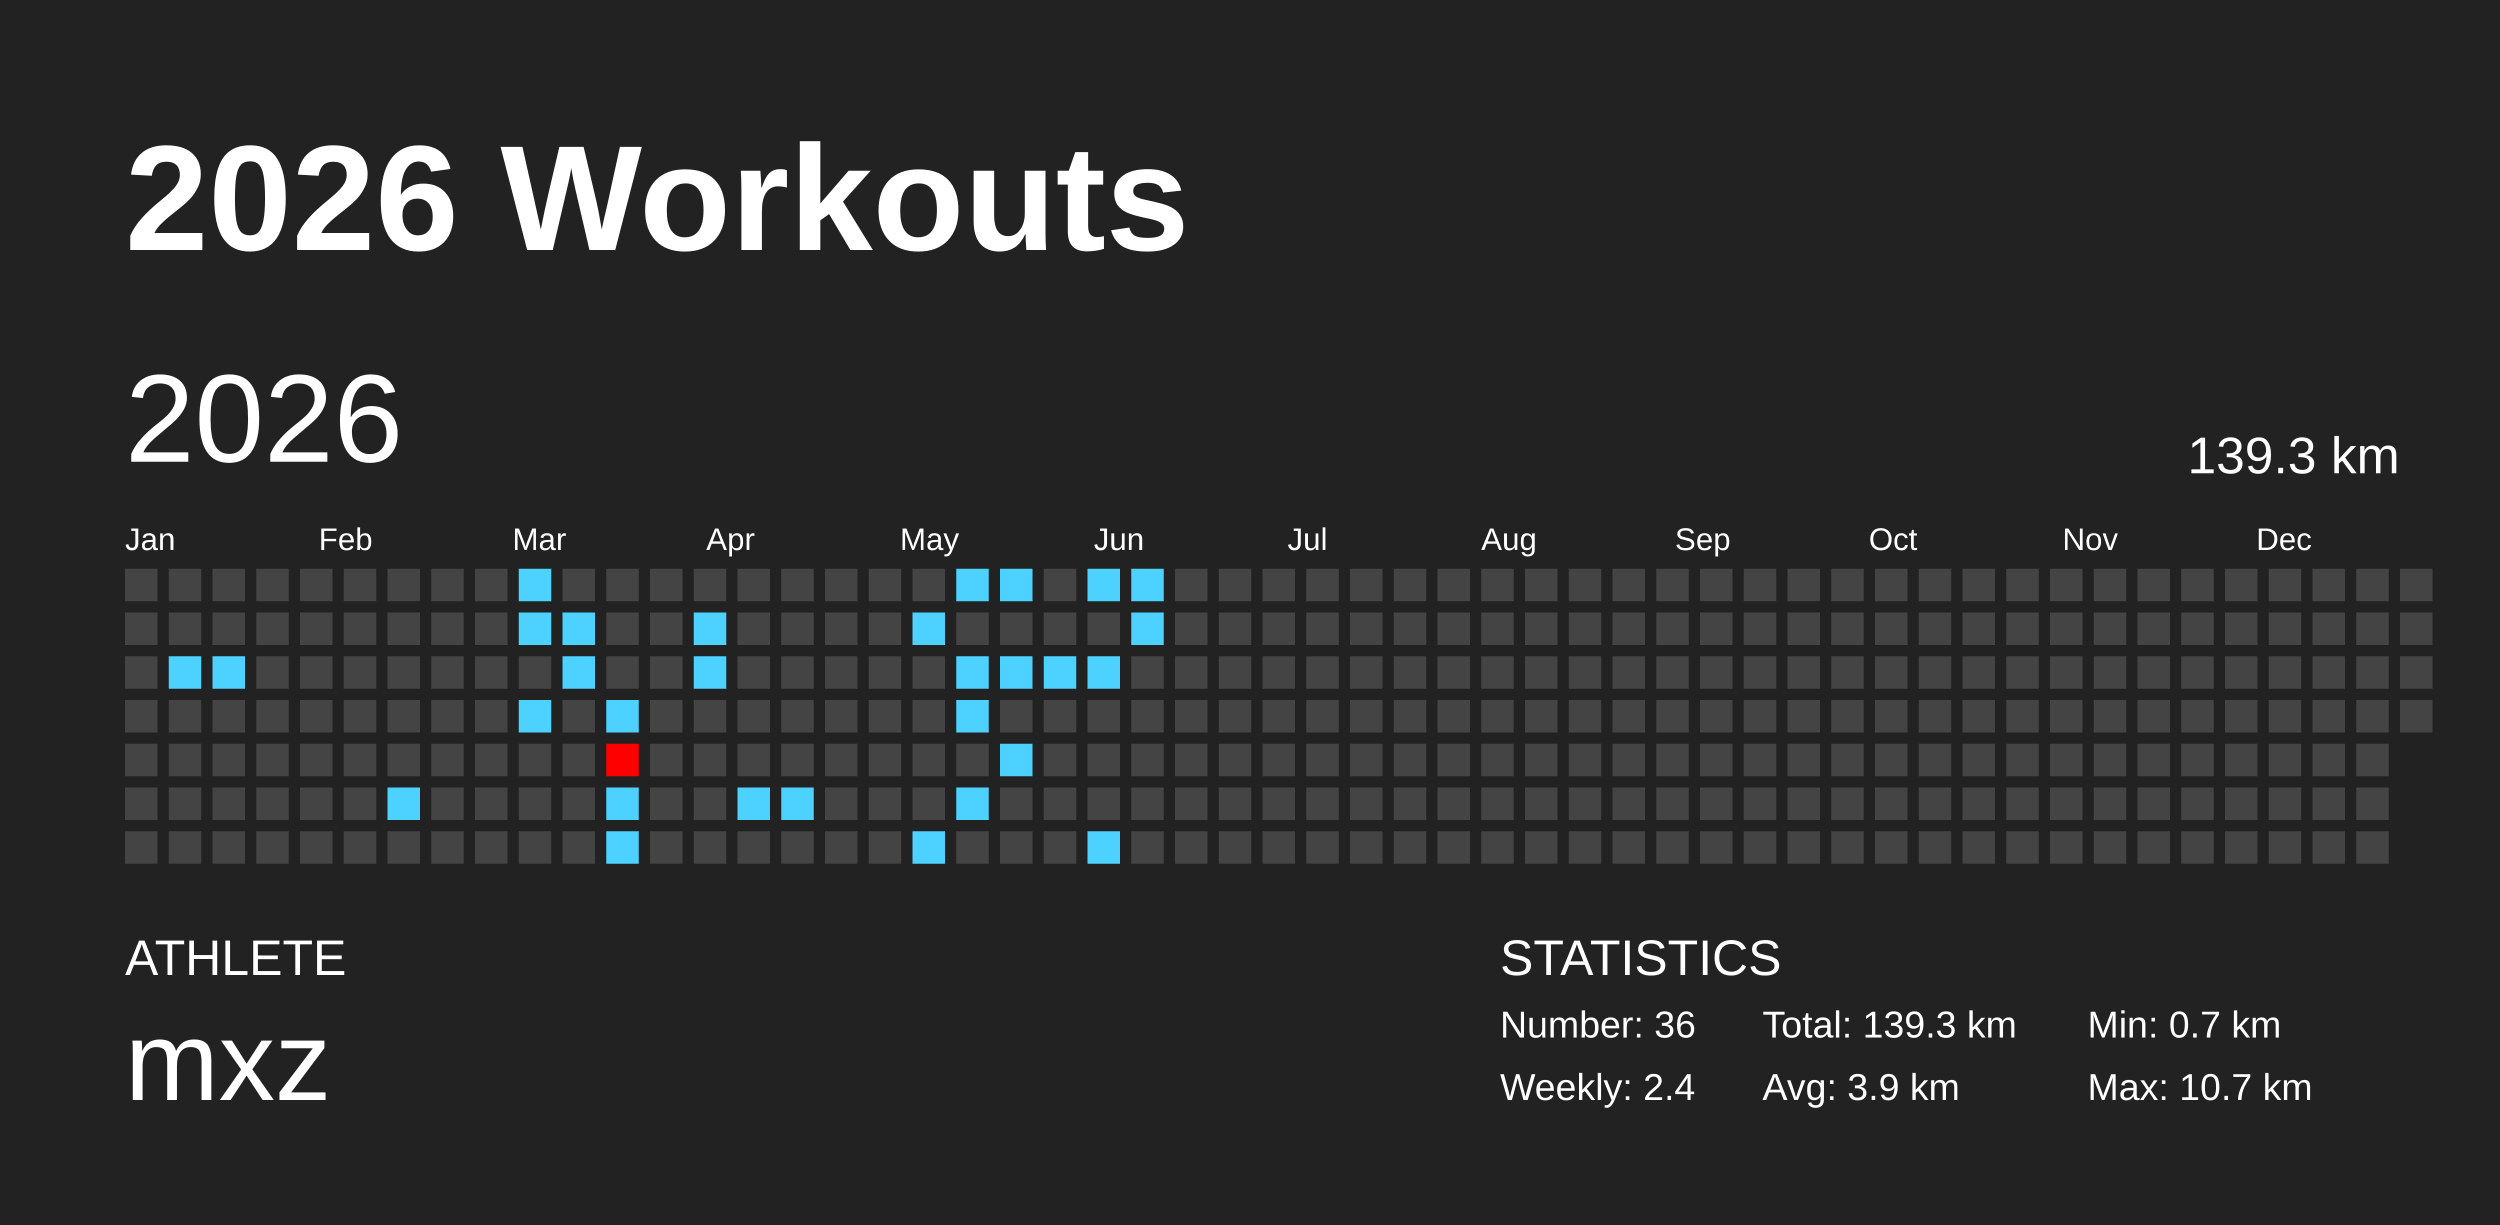
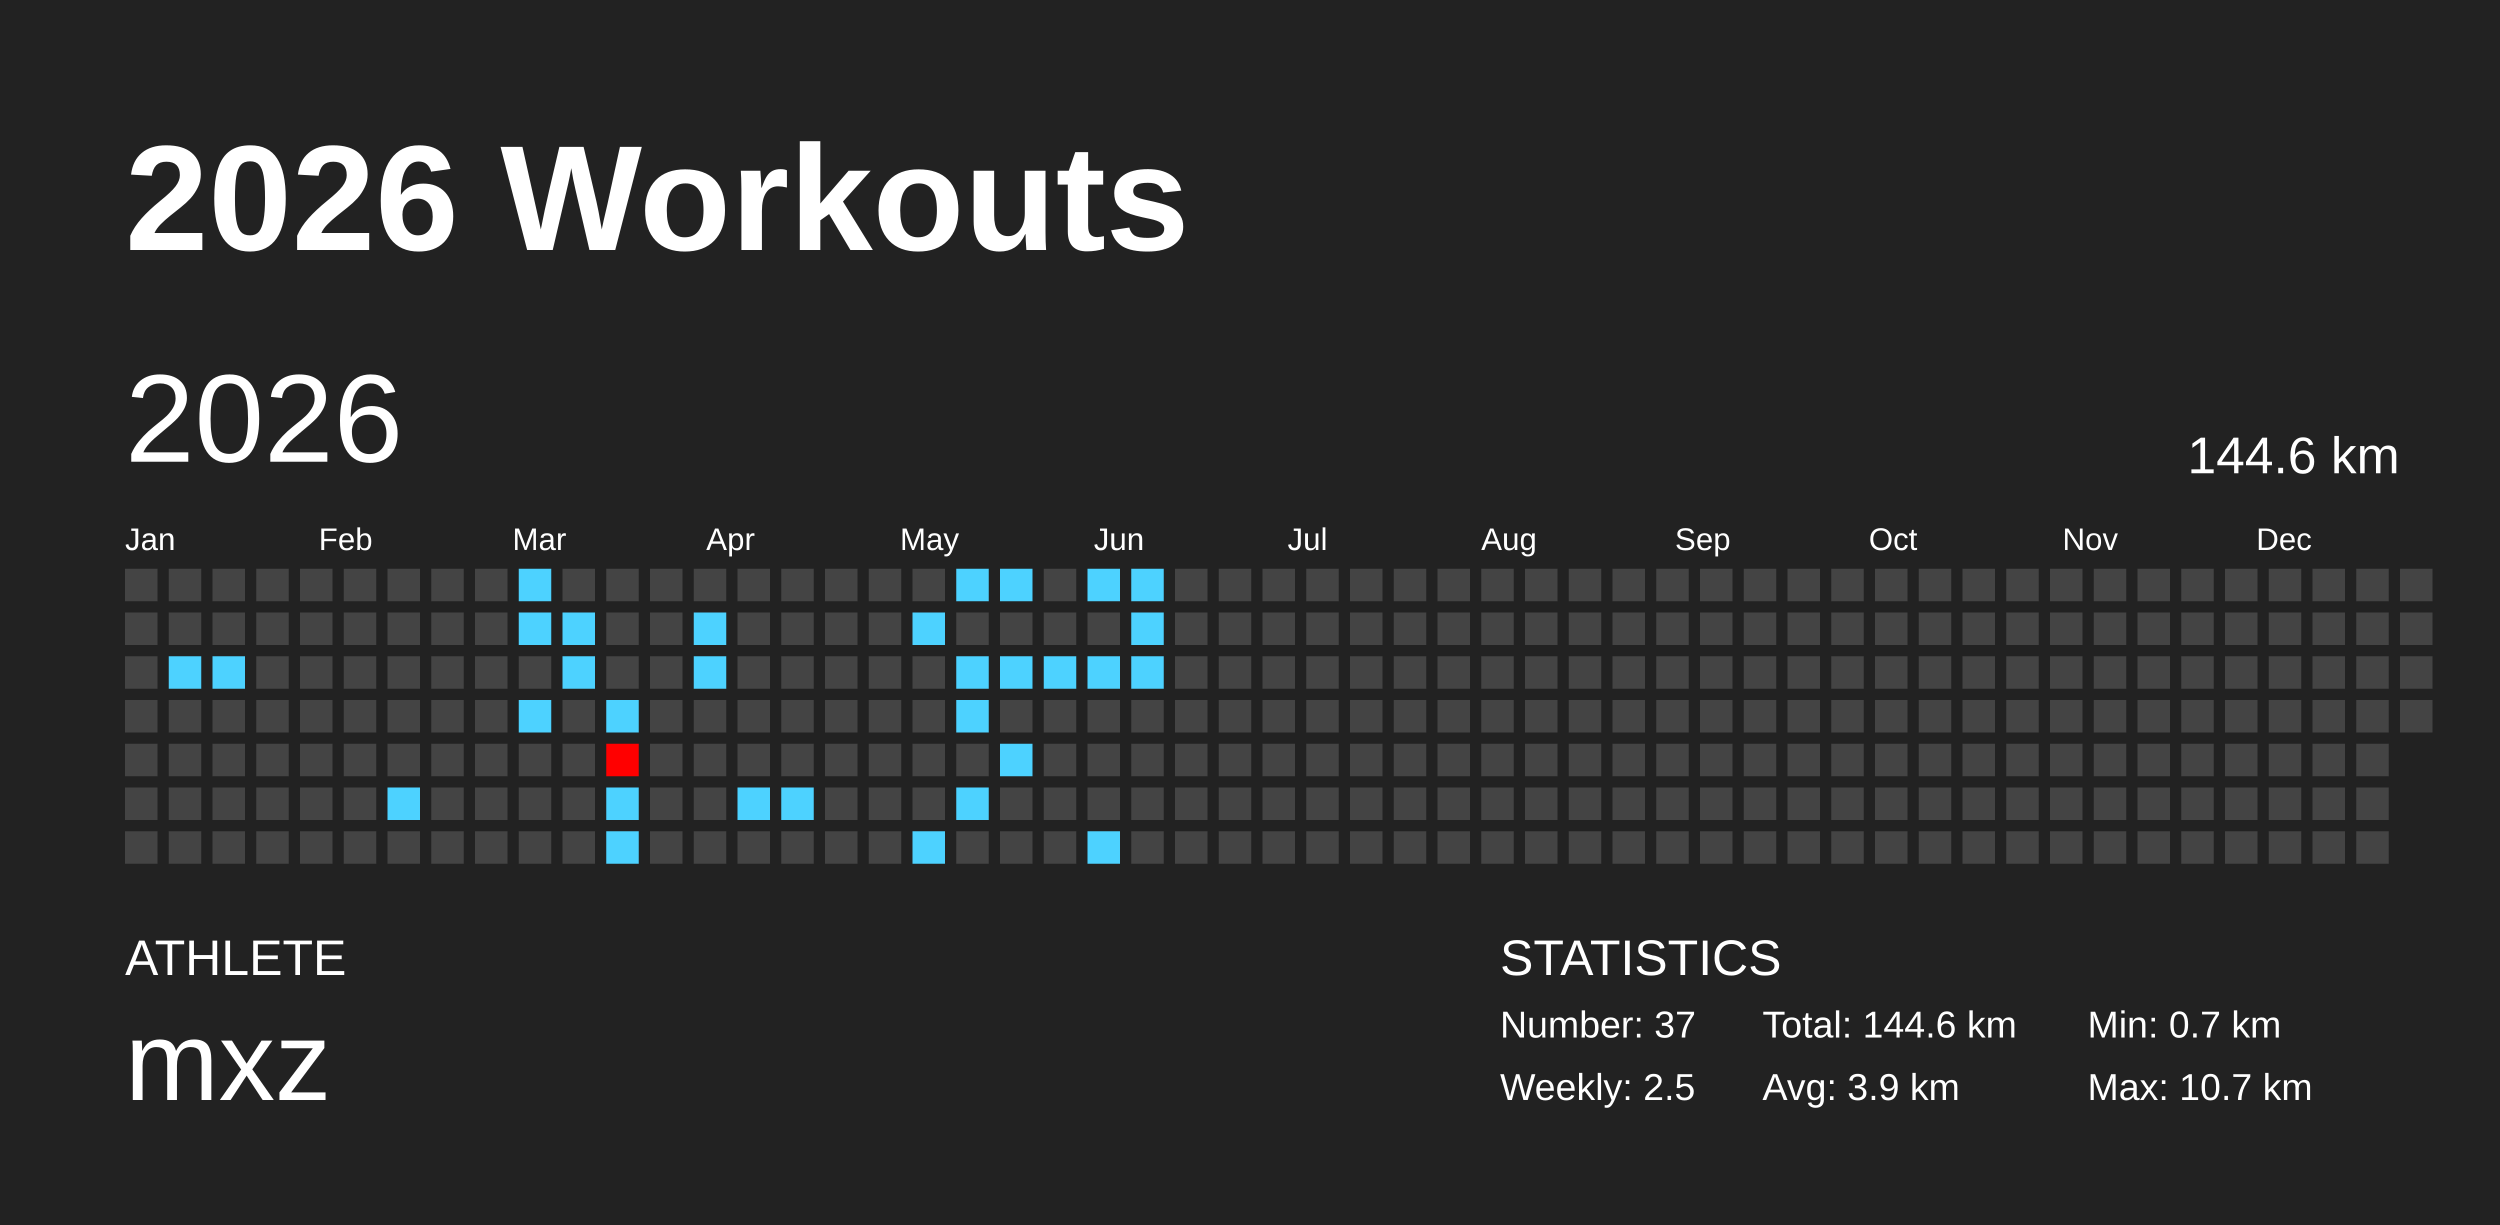
<svg xmlns="http://www.w3.org/2000/svg" baseProfile="full" height="98mm" version="1.1" viewBox="0,0,200,98" width="200mm">
  <defs />
  <rect fill="#222222" height="98" width="200" x="0" y="0" />
  <text fill="#FFFFFF" style="font-size:12px; font-family:Arial; font-weight:bold;" x="10" y="20">2026 Workouts</text>
  <text fill="#FFFFFF" style="font-size:4px; font-family:Arial" x="10" y="78">ATHLETE</text>
  <text fill="#FFFFFF" style="font-size:9px; font-family:Arial" x="10" y="88">mxz</text>
  <text fill="#FFFFFF" style="font-size:4px; font-family:Arial" x="120" y="78">STATISTICS</text>
-   <text fill="#FFFFFF" style="font-size:3px; font-family:Arial" x="120" y="83">Number: 36</text>
-   <text fill="#FFFFFF" style="font-size:3px; font-family:Arial" x="120" y="88">Weekly: 2.4</text>
-   <text fill="#FFFFFF" style="font-size:3px; font-family:Arial" x="141" y="83">Total: 139.3 km</text>
+   <text fill="#FFFFFF" style="font-size:3px; font-family:Arial" x="120" y="83">Number: 37</text>
+   <text fill="#FFFFFF" style="font-size:3px; font-family:Arial" x="120" y="88">Weekly: 2.5</text>
+   <text fill="#FFFFFF" style="font-size:3px; font-family:Arial" x="141" y="83">Total: 144.6 km</text>
  <text fill="#FFFFFF" style="font-size:3px; font-family:Arial" x="141" y="88">Avg: 3.9 km</text>
  <text fill="#FFFFFF" style="font-size:3px; font-family:Arial" x="167" y="83">Min: 0.7 km</text>
  <text fill="#FFFFFF" style="font-size:3px; font-family:Arial" x="167" y="88">Max: 10.7 km</text>
  <text dominant-baseline="hanging" fill="#FFFFFF" style="font-size:10.0px; font-family:Arial;" x="10" y="30">2026</text>
-   <text dominant-baseline="hanging" fill="#FFFFFF" style="font-size:4.125px; font-family:Arial;" x="175" y="35">139.3 km</text>
+   <text dominant-baseline="hanging" fill="#FFFFFF" style="font-size:4.125px; font-family:Arial;" x="175" y="35">144.6 km</text>
  <text fill="#FFFFFF" style="font-size:2.5px; font-family:Arial" x="10.0" y="44">Jan</text>
  <text fill="#FFFFFF" style="font-size:2.5px; font-family:Arial" x="25.5" y="44">Feb</text>
  <text fill="#FFFFFF" style="font-size:2.5px; font-family:Arial" x="41.0" y="44">Mar</text>
  <text fill="#FFFFFF" style="font-size:2.5px; font-family:Arial" x="56.5" y="44">Apr</text>
  <text fill="#FFFFFF" style="font-size:2.5px; font-family:Arial" x="72.0" y="44">May</text>
  <text fill="#FFFFFF" style="font-size:2.5px; font-family:Arial" x="87.5" y="44">Jun</text>
  <text fill="#FFFFFF" style="font-size:2.5px; font-family:Arial" x="103.0" y="44">Jul</text>
  <text fill="#FFFFFF" style="font-size:2.5px; font-family:Arial" x="118.5" y="44">Aug</text>
  <text fill="#FFFFFF" style="font-size:2.5px; font-family:Arial" x="134.0" y="44">Sep</text>
  <text fill="#FFFFFF" style="font-size:2.5px; font-family:Arial" x="149.5" y="44">Oct</text>
  <text fill="#FFFFFF" style="font-size:2.5px; font-family:Arial" x="165.0" y="44">Nov</text>
  <text fill="#FFFFFF" style="font-size:2.5px; font-family:Arial" x="180.5" y="44">Dec</text>
  <rect fill="#444444" height="2.6" width="2.6" x="10.0" y="45.5" />
  <rect fill="#444444" height="2.6" width="2.6" x="10.0" y="49.0" />
  <rect fill="#444444" height="2.6" width="2.6" x="10.0" y="52.5" />
  <rect fill="#444444" height="2.6" width="2.6" x="10.0" y="56.0" />
  <rect fill="#444444" height="2.6" width="2.6" x="10.0" y="59.5" />
  <rect fill="#444444" height="2.6" width="2.6" x="10.0" y="63.0" />
  <rect fill="#444444" height="2.6" width="2.6" x="10.0" y="66.5" />
  <rect fill="#444444" height="2.6" width="2.6" x="13.5" y="45.5" />
  <rect fill="#444444" height="2.6" width="2.6" x="13.5" y="49.0" />
  <rect fill="#4dd2ff" height="2.6" width="2.6" x="13.5" y="52.5" />
  <rect fill="#444444" height="2.6" width="2.6" x="13.5" y="56.0" />
  <rect fill="#444444" height="2.6" width="2.6" x="13.5" y="59.5" />
  <rect fill="#444444" height="2.6" width="2.6" x="13.5" y="63.0" />
  <rect fill="#444444" height="2.6" width="2.6" x="13.5" y="66.5" />
  <rect fill="#444444" height="2.6" width="2.6" x="17.0" y="45.5" />
  <rect fill="#444444" height="2.6" width="2.6" x="17.0" y="49.0" />
  <rect fill="#4dd2ff" height="2.6" width="2.6" x="17.0" y="52.5" />
  <rect fill="#444444" height="2.6" width="2.6" x="17.0" y="56.0" />
  <rect fill="#444444" height="2.6" width="2.6" x="17.0" y="59.5" />
  <rect fill="#444444" height="2.6" width="2.6" x="17.0" y="63.0" />
  <rect fill="#444444" height="2.6" width="2.6" x="17.0" y="66.5" />
  <rect fill="#444444" height="2.6" width="2.6" x="20.5" y="45.5" />
  <rect fill="#444444" height="2.6" width="2.6" x="20.5" y="49.0" />
  <rect fill="#444444" height="2.6" width="2.6" x="20.5" y="52.5" />
  <rect fill="#444444" height="2.6" width="2.6" x="20.5" y="56.0" />
  <rect fill="#444444" height="2.6" width="2.6" x="20.5" y="59.5" />
  <rect fill="#444444" height="2.6" width="2.6" x="20.5" y="63.0" />
  <rect fill="#444444" height="2.6" width="2.6" x="20.5" y="66.5" />
  <rect fill="#444444" height="2.6" width="2.6" x="24.0" y="45.5" />
  <rect fill="#444444" height="2.6" width="2.6" x="24.0" y="49.0" />
  <rect fill="#444444" height="2.6" width="2.6" x="24.0" y="52.5" />
  <rect fill="#444444" height="2.6" width="2.6" x="24.0" y="56.0" />
  <rect fill="#444444" height="2.6" width="2.6" x="24.0" y="59.5" />
  <rect fill="#444444" height="2.6" width="2.6" x="24.0" y="63.0" />
  <rect fill="#444444" height="2.6" width="2.6" x="24.0" y="66.5" />
  <rect fill="#444444" height="2.6" width="2.6" x="27.5" y="45.5" />
  <rect fill="#444444" height="2.6" width="2.6" x="27.5" y="49.0" />
  <rect fill="#444444" height="2.6" width="2.6" x="27.5" y="52.5" />
  <rect fill="#444444" height="2.6" width="2.6" x="27.5" y="56.0" />
  <rect fill="#444444" height="2.6" width="2.6" x="27.5" y="59.5" />
  <rect fill="#444444" height="2.6" width="2.6" x="27.5" y="63.0" />
  <rect fill="#444444" height="2.6" width="2.6" x="27.5" y="66.5" />
  <rect fill="#444444" height="2.6" width="2.6" x="31.0" y="45.5" />
  <rect fill="#444444" height="2.6" width="2.6" x="31.0" y="49.0" />
  <rect fill="#444444" height="2.6" width="2.6" x="31.0" y="52.5" />
  <rect fill="#444444" height="2.6" width="2.6" x="31.0" y="56.0" />
  <rect fill="#444444" height="2.6" width="2.6" x="31.0" y="59.5" />
  <rect fill="#4dd2ff" height="2.6" width="2.6" x="31.0" y="63.0" />
  <rect fill="#444444" height="2.6" width="2.6" x="31.0" y="66.5" />
  <rect fill="#444444" height="2.6" width="2.6" x="34.5" y="45.5" />
  <rect fill="#444444" height="2.6" width="2.6" x="34.5" y="49.0" />
  <rect fill="#444444" height="2.6" width="2.6" x="34.5" y="52.5" />
  <rect fill="#444444" height="2.6" width="2.6" x="34.5" y="56.0" />
  <rect fill="#444444" height="2.6" width="2.6" x="34.5" y="59.5" />
  <rect fill="#444444" height="2.6" width="2.6" x="34.5" y="63.0" />
  <rect fill="#444444" height="2.6" width="2.6" x="34.5" y="66.5" />
  <rect fill="#444444" height="2.6" width="2.6" x="38.0" y="45.5" />
  <rect fill="#444444" height="2.6" width="2.6" x="38.0" y="49.0" />
  <rect fill="#444444" height="2.6" width="2.6" x="38.0" y="52.5" />
  <rect fill="#444444" height="2.6" width="2.6" x="38.0" y="56.0" />
  <rect fill="#444444" height="2.6" width="2.6" x="38.0" y="59.5" />
  <rect fill="#444444" height="2.6" width="2.6" x="38.0" y="63.0" />
  <rect fill="#444444" height="2.6" width="2.6" x="38.0" y="66.5" />
  <rect fill="#4dd2ff" height="2.6" width="2.6" x="41.5" y="45.5" />
  <rect fill="#4dd2ff" height="2.6" width="2.6" x="41.5" y="49.0" />
  <rect fill="#444444" height="2.6" width="2.6" x="41.5" y="52.5" />
  <rect fill="#4dd2ff" height="2.6" width="2.6" x="41.5" y="56.0" />
  <rect fill="#444444" height="2.6" width="2.6" x="41.5" y="59.5" />
  <rect fill="#444444" height="2.6" width="2.6" x="41.5" y="63.0" />
  <rect fill="#444444" height="2.6" width="2.6" x="41.5" y="66.5" />
  <rect fill="#444444" height="2.6" width="2.6" x="45.0" y="45.5" />
  <rect fill="#4dd2ff" height="2.6" width="2.6" x="45.0" y="49.0" />
  <rect fill="#4dd2ff" height="2.6" width="2.6" x="45.0" y="52.5" />
  <rect fill="#444444" height="2.6" width="2.6" x="45.0" y="56.0" />
  <rect fill="#444444" height="2.6" width="2.6" x="45.0" y="59.5" />
  <rect fill="#444444" height="2.6" width="2.6" x="45.0" y="63.0" />
  <rect fill="#444444" height="2.6" width="2.6" x="45.0" y="66.5" />
  <rect fill="#444444" height="2.6" width="2.6" x="48.5" y="45.5" />
  <rect fill="#444444" height="2.6" width="2.6" x="48.5" y="49.0" />
  <rect fill="#444444" height="2.6" width="2.6" x="48.5" y="52.5" />
  <rect fill="#4dd2ff" height="2.6" width="2.6" x="48.5" y="56.0" />
  <rect fill="#ff0000" height="2.6" width="2.6" x="48.5" y="59.5" />
  <rect fill="#4dd2ff" height="2.6" width="2.6" x="48.5" y="63.0" />
  <rect fill="#4dd2ff" height="2.6" width="2.6" x="48.5" y="66.5" />
  <rect fill="#444444" height="2.6" width="2.6" x="52.0" y="45.5" />
  <rect fill="#444444" height="2.6" width="2.6" x="52.0" y="49.0" />
  <rect fill="#444444" height="2.6" width="2.6" x="52.0" y="52.5" />
  <rect fill="#444444" height="2.6" width="2.6" x="52.0" y="56.0" />
  <rect fill="#444444" height="2.6" width="2.6" x="52.0" y="59.5" />
  <rect fill="#444444" height="2.6" width="2.6" x="52.0" y="63.0" />
  <rect fill="#444444" height="2.6" width="2.6" x="52.0" y="66.5" />
  <rect fill="#444444" height="2.6" width="2.6" x="55.5" y="45.5" />
  <rect fill="#4dd2ff" height="2.6" width="2.6" x="55.5" y="49.0" />
  <rect fill="#4dd2ff" height="2.6" width="2.6" x="55.5" y="52.5" />
  <rect fill="#444444" height="2.6" width="2.6" x="55.5" y="56.0" />
  <rect fill="#444444" height="2.6" width="2.6" x="55.5" y="59.5" />
  <rect fill="#444444" height="2.6" width="2.6" x="55.5" y="63.0" />
  <rect fill="#444444" height="2.6" width="2.6" x="55.5" y="66.5" />
  <rect fill="#444444" height="2.6" width="2.6" x="59.0" y="45.5" />
  <rect fill="#444444" height="2.6" width="2.6" x="59.0" y="49.0" />
  <rect fill="#444444" height="2.6" width="2.6" x="59.0" y="52.5" />
  <rect fill="#444444" height="2.6" width="2.6" x="59.0" y="56.0" />
  <rect fill="#444444" height="2.6" width="2.6" x="59.0" y="59.5" />
  <rect fill="#4dd2ff" height="2.6" width="2.6" x="59.0" y="63.0" />
  <rect fill="#444444" height="2.6" width="2.6" x="59.0" y="66.5" />
  <rect fill="#444444" height="2.6" width="2.6" x="62.5" y="45.5" />
  <rect fill="#444444" height="2.6" width="2.6" x="62.5" y="49.0" />
  <rect fill="#444444" height="2.6" width="2.6" x="62.5" y="52.5" />
  <rect fill="#444444" height="2.6" width="2.6" x="62.5" y="56.0" />
  <rect fill="#444444" height="2.6" width="2.6" x="62.5" y="59.5" />
  <rect fill="#4dd2ff" height="2.6" width="2.6" x="62.5" y="63.0" />
  <rect fill="#444444" height="2.6" width="2.6" x="62.5" y="66.5" />
  <rect fill="#444444" height="2.6" width="2.6" x="66.0" y="45.5" />
  <rect fill="#444444" height="2.6" width="2.6" x="66.0" y="49.0" />
  <rect fill="#444444" height="2.6" width="2.6" x="66.0" y="52.5" />
  <rect fill="#444444" height="2.6" width="2.6" x="66.0" y="56.0" />
  <rect fill="#444444" height="2.6" width="2.6" x="66.0" y="59.5" />
  <rect fill="#444444" height="2.6" width="2.6" x="66.0" y="63.0" />
  <rect fill="#444444" height="2.6" width="2.6" x="66.0" y="66.5" />
  <rect fill="#444444" height="2.6" width="2.6" x="69.5" y="45.5" />
  <rect fill="#444444" height="2.6" width="2.6" x="69.5" y="49.0" />
  <rect fill="#444444" height="2.6" width="2.6" x="69.5" y="52.5" />
  <rect fill="#444444" height="2.6" width="2.6" x="69.5" y="56.0" />
  <rect fill="#444444" height="2.6" width="2.6" x="69.5" y="59.5" />
  <rect fill="#444444" height="2.6" width="2.6" x="69.5" y="63.0" />
  <rect fill="#444444" height="2.6" width="2.6" x="69.5" y="66.5" />
  <rect fill="#444444" height="2.6" width="2.6" x="73.0" y="45.5" />
  <rect fill="#4dd2ff" height="2.6" width="2.6" x="73.0" y="49.0" />
  <rect fill="#444444" height="2.6" width="2.6" x="73.0" y="52.5" />
  <rect fill="#444444" height="2.6" width="2.6" x="73.0" y="56.0" />
  <rect fill="#444444" height="2.6" width="2.6" x="73.0" y="59.5" />
  <rect fill="#444444" height="2.6" width="2.6" x="73.0" y="63.0" />
  <rect fill="#4dd2ff" height="2.6" width="2.6" x="73.0" y="66.5" />
  <rect fill="#4dd2ff" height="2.6" width="2.6" x="76.5" y="45.5" />
  <rect fill="#444444" height="2.6" width="2.6" x="76.5" y="49.0" />
  <rect fill="#4dd2ff" height="2.6" width="2.6" x="76.5" y="52.5" />
  <rect fill="#4dd2ff" height="2.6" width="2.6" x="76.5" y="56.0" />
  <rect fill="#444444" height="2.6" width="2.6" x="76.5" y="59.5" />
  <rect fill="#4dd2ff" height="2.6" width="2.6" x="76.5" y="63.0" />
  <rect fill="#444444" height="2.6" width="2.6" x="76.5" y="66.5" />
  <rect fill="#4dd2ff" height="2.6" width="2.6" x="80.0" y="45.5" />
  <rect fill="#444444" height="2.6" width="2.6" x="80.0" y="49.0" />
  <rect fill="#4dd2ff" height="2.6" width="2.6" x="80.0" y="52.5" />
  <rect fill="#444444" height="2.6" width="2.6" x="80.0" y="56.0" />
  <rect fill="#4dd2ff" height="2.6" width="2.6" x="80.0" y="59.5" />
  <rect fill="#444444" height="2.6" width="2.6" x="80.0" y="63.0" />
  <rect fill="#444444" height="2.6" width="2.6" x="80.0" y="66.5" />
  <rect fill="#444444" height="2.6" width="2.6" x="83.5" y="45.5" />
  <rect fill="#444444" height="2.6" width="2.6" x="83.5" y="49.0" />
  <rect fill="#4dd2ff" height="2.6" width="2.6" x="83.5" y="52.5" />
  <rect fill="#444444" height="2.6" width="2.6" x="83.5" y="56.0" />
  <rect fill="#444444" height="2.6" width="2.6" x="83.5" y="59.5" />
  <rect fill="#444444" height="2.6" width="2.6" x="83.5" y="63.0" />
  <rect fill="#444444" height="2.6" width="2.6" x="83.5" y="66.5" />
  <rect fill="#4dd2ff" height="2.6" width="2.6" x="87.0" y="45.5" />
  <rect fill="#444444" height="2.6" width="2.6" x="87.0" y="49.0" />
  <rect fill="#4dd2ff" height="2.6" width="2.6" x="87.0" y="52.5" />
  <rect fill="#444444" height="2.6" width="2.6" x="87.0" y="56.0" />
  <rect fill="#444444" height="2.6" width="2.6" x="87.0" y="59.5" />
  <rect fill="#444444" height="2.6" width="2.6" x="87.0" y="63.0" />
  <rect fill="#4dd2ff" height="2.6" width="2.6" x="87.0" y="66.5" />
  <rect fill="#4dd2ff" height="2.6" width="2.6" x="90.5" y="45.5" />
  <rect fill="#4dd2ff" height="2.6" width="2.6" x="90.5" y="49.0" />
-   <rect fill="#444444" height="2.6" width="2.6" x="90.5" y="52.5" />
+   <rect fill="#4dd2ff" height="2.6" width="2.6" x="90.5" y="52.5" />
  <rect fill="#444444" height="2.6" width="2.6" x="90.5" y="56.0" />
  <rect fill="#444444" height="2.6" width="2.6" x="90.5" y="59.5" />
  <rect fill="#444444" height="2.6" width="2.6" x="90.5" y="63.0" />
  <rect fill="#444444" height="2.6" width="2.6" x="90.5" y="66.5" />
  <rect fill="#444444" height="2.6" width="2.6" x="94.0" y="45.5" />
  <rect fill="#444444" height="2.6" width="2.6" x="94.0" y="49.0" />
  <rect fill="#444444" height="2.6" width="2.6" x="94.0" y="52.5" />
  <rect fill="#444444" height="2.6" width="2.6" x="94.0" y="56.0" />
  <rect fill="#444444" height="2.6" width="2.6" x="94.0" y="59.5" />
  <rect fill="#444444" height="2.6" width="2.6" x="94.0" y="63.0" />
  <rect fill="#444444" height="2.6" width="2.6" x="94.0" y="66.5" />
  <rect fill="#444444" height="2.6" width="2.6" x="97.5" y="45.5" />
  <rect fill="#444444" height="2.6" width="2.6" x="97.5" y="49.0" />
  <rect fill="#444444" height="2.6" width="2.6" x="97.5" y="52.5" />
  <rect fill="#444444" height="2.6" width="2.6" x="97.5" y="56.0" />
  <rect fill="#444444" height="2.6" width="2.6" x="97.5" y="59.5" />
  <rect fill="#444444" height="2.6" width="2.6" x="97.5" y="63.0" />
  <rect fill="#444444" height="2.6" width="2.6" x="97.5" y="66.5" />
  <rect fill="#444444" height="2.6" width="2.6" x="101.0" y="45.5" />
  <rect fill="#444444" height="2.6" width="2.6" x="101.0" y="49.0" />
  <rect fill="#444444" height="2.6" width="2.6" x="101.0" y="52.5" />
  <rect fill="#444444" height="2.6" width="2.6" x="101.0" y="56.0" />
  <rect fill="#444444" height="2.6" width="2.6" x="101.0" y="59.5" />
  <rect fill="#444444" height="2.6" width="2.6" x="101.0" y="63.0" />
  <rect fill="#444444" height="2.6" width="2.6" x="101.0" y="66.5" />
  <rect fill="#444444" height="2.6" width="2.6" x="104.5" y="45.5" />
  <rect fill="#444444" height="2.6" width="2.6" x="104.5" y="49.0" />
  <rect fill="#444444" height="2.6" width="2.6" x="104.5" y="52.5" />
  <rect fill="#444444" height="2.6" width="2.6" x="104.5" y="56.0" />
  <rect fill="#444444" height="2.6" width="2.6" x="104.5" y="59.5" />
  <rect fill="#444444" height="2.6" width="2.6" x="104.5" y="63.0" />
  <rect fill="#444444" height="2.6" width="2.6" x="104.5" y="66.5" />
  <rect fill="#444444" height="2.6" width="2.6" x="108.0" y="45.5" />
  <rect fill="#444444" height="2.6" width="2.6" x="108.0" y="49.0" />
  <rect fill="#444444" height="2.6" width="2.6" x="108.0" y="52.5" />
  <rect fill="#444444" height="2.6" width="2.6" x="108.0" y="56.0" />
  <rect fill="#444444" height="2.6" width="2.6" x="108.0" y="59.5" />
  <rect fill="#444444" height="2.6" width="2.6" x="108.0" y="63.0" />
  <rect fill="#444444" height="2.6" width="2.6" x="108.0" y="66.5" />
  <rect fill="#444444" height="2.6" width="2.6" x="111.5" y="45.5" />
  <rect fill="#444444" height="2.6" width="2.6" x="111.5" y="49.0" />
  <rect fill="#444444" height="2.6" width="2.6" x="111.5" y="52.5" />
  <rect fill="#444444" height="2.6" width="2.6" x="111.5" y="56.0" />
  <rect fill="#444444" height="2.6" width="2.6" x="111.5" y="59.5" />
  <rect fill="#444444" height="2.6" width="2.6" x="111.5" y="63.0" />
  <rect fill="#444444" height="2.6" width="2.6" x="111.5" y="66.5" />
  <rect fill="#444444" height="2.6" width="2.6" x="115.0" y="45.5" />
  <rect fill="#444444" height="2.6" width="2.6" x="115.0" y="49.0" />
  <rect fill="#444444" height="2.6" width="2.6" x="115.0" y="52.5" />
  <rect fill="#444444" height="2.6" width="2.6" x="115.0" y="56.0" />
  <rect fill="#444444" height="2.6" width="2.6" x="115.0" y="59.5" />
  <rect fill="#444444" height="2.6" width="2.6" x="115.0" y="63.0" />
  <rect fill="#444444" height="2.6" width="2.6" x="115.0" y="66.5" />
  <rect fill="#444444" height="2.6" width="2.6" x="118.5" y="45.5" />
  <rect fill="#444444" height="2.6" width="2.6" x="118.5" y="49.0" />
  <rect fill="#444444" height="2.6" width="2.6" x="118.5" y="52.5" />
  <rect fill="#444444" height="2.6" width="2.6" x="118.5" y="56.0" />
  <rect fill="#444444" height="2.6" width="2.6" x="118.5" y="59.5" />
  <rect fill="#444444" height="2.6" width="2.6" x="118.5" y="63.0" />
  <rect fill="#444444" height="2.6" width="2.6" x="118.5" y="66.5" />
  <rect fill="#444444" height="2.6" width="2.6" x="122.0" y="45.5" />
  <rect fill="#444444" height="2.6" width="2.6" x="122.0" y="49.0" />
  <rect fill="#444444" height="2.6" width="2.6" x="122.0" y="52.5" />
  <rect fill="#444444" height="2.6" width="2.6" x="122.0" y="56.0" />
  <rect fill="#444444" height="2.6" width="2.6" x="122.0" y="59.5" />
  <rect fill="#444444" height="2.6" width="2.6" x="122.0" y="63.0" />
  <rect fill="#444444" height="2.6" width="2.6" x="122.0" y="66.5" />
  <rect fill="#444444" height="2.6" width="2.6" x="125.5" y="45.5" />
  <rect fill="#444444" height="2.6" width="2.6" x="125.5" y="49.0" />
  <rect fill="#444444" height="2.6" width="2.6" x="125.5" y="52.5" />
  <rect fill="#444444" height="2.6" width="2.6" x="125.5" y="56.0" />
  <rect fill="#444444" height="2.6" width="2.6" x="125.5" y="59.5" />
  <rect fill="#444444" height="2.6" width="2.6" x="125.5" y="63.0" />
  <rect fill="#444444" height="2.6" width="2.6" x="125.5" y="66.5" />
  <rect fill="#444444" height="2.6" width="2.6" x="129.0" y="45.5" />
  <rect fill="#444444" height="2.6" width="2.6" x="129.0" y="49.0" />
  <rect fill="#444444" height="2.6" width="2.6" x="129.0" y="52.5" />
  <rect fill="#444444" height="2.6" width="2.6" x="129.0" y="56.0" />
  <rect fill="#444444" height="2.6" width="2.6" x="129.0" y="59.5" />
  <rect fill="#444444" height="2.6" width="2.6" x="129.0" y="63.0" />
  <rect fill="#444444" height="2.6" width="2.6" x="129.0" y="66.5" />
  <rect fill="#444444" height="2.6" width="2.6" x="132.5" y="45.5" />
  <rect fill="#444444" height="2.6" width="2.6" x="132.5" y="49.0" />
  <rect fill="#444444" height="2.6" width="2.6" x="132.5" y="52.5" />
  <rect fill="#444444" height="2.6" width="2.6" x="132.5" y="56.0" />
  <rect fill="#444444" height="2.6" width="2.6" x="132.5" y="59.5" />
  <rect fill="#444444" height="2.6" width="2.6" x="132.5" y="63.0" />
  <rect fill="#444444" height="2.6" width="2.6" x="132.5" y="66.5" />
  <rect fill="#444444" height="2.6" width="2.6" x="136.0" y="45.5" />
  <rect fill="#444444" height="2.6" width="2.6" x="136.0" y="49.0" />
  <rect fill="#444444" height="2.6" width="2.6" x="136.0" y="52.5" />
  <rect fill="#444444" height="2.6" width="2.6" x="136.0" y="56.0" />
  <rect fill="#444444" height="2.6" width="2.6" x="136.0" y="59.5" />
  <rect fill="#444444" height="2.6" width="2.6" x="136.0" y="63.0" />
  <rect fill="#444444" height="2.6" width="2.6" x="136.0" y="66.5" />
  <rect fill="#444444" height="2.6" width="2.6" x="139.5" y="45.5" />
  <rect fill="#444444" height="2.6" width="2.6" x="139.5" y="49.0" />
  <rect fill="#444444" height="2.6" width="2.6" x="139.5" y="52.5" />
  <rect fill="#444444" height="2.6" width="2.6" x="139.5" y="56.0" />
  <rect fill="#444444" height="2.6" width="2.6" x="139.5" y="59.5" />
  <rect fill="#444444" height="2.6" width="2.6" x="139.5" y="63.0" />
  <rect fill="#444444" height="2.6" width="2.6" x="139.5" y="66.5" />
  <rect fill="#444444" height="2.6" width="2.6" x="143.0" y="45.5" />
  <rect fill="#444444" height="2.6" width="2.6" x="143.0" y="49.0" />
  <rect fill="#444444" height="2.6" width="2.6" x="143.0" y="52.5" />
  <rect fill="#444444" height="2.6" width="2.6" x="143.0" y="56.0" />
  <rect fill="#444444" height="2.6" width="2.6" x="143.0" y="59.5" />
  <rect fill="#444444" height="2.6" width="2.6" x="143.0" y="63.0" />
  <rect fill="#444444" height="2.6" width="2.6" x="143.0" y="66.5" />
  <rect fill="#444444" height="2.6" width="2.6" x="146.5" y="45.5" />
  <rect fill="#444444" height="2.6" width="2.6" x="146.5" y="49.0" />
  <rect fill="#444444" height="2.6" width="2.6" x="146.5" y="52.5" />
  <rect fill="#444444" height="2.6" width="2.6" x="146.5" y="56.0" />
  <rect fill="#444444" height="2.6" width="2.6" x="146.5" y="59.5" />
  <rect fill="#444444" height="2.6" width="2.6" x="146.5" y="63.0" />
  <rect fill="#444444" height="2.6" width="2.6" x="146.5" y="66.5" />
  <rect fill="#444444" height="2.6" width="2.6" x="150.0" y="45.5" />
  <rect fill="#444444" height="2.6" width="2.6" x="150.0" y="49.0" />
  <rect fill="#444444" height="2.6" width="2.6" x="150.0" y="52.5" />
  <rect fill="#444444" height="2.6" width="2.6" x="150.0" y="56.0" />
  <rect fill="#444444" height="2.6" width="2.6" x="150.0" y="59.5" />
  <rect fill="#444444" height="2.6" width="2.6" x="150.0" y="63.0" />
  <rect fill="#444444" height="2.6" width="2.6" x="150.0" y="66.5" />
  <rect fill="#444444" height="2.6" width="2.6" x="153.5" y="45.5" />
  <rect fill="#444444" height="2.6" width="2.6" x="153.5" y="49.0" />
  <rect fill="#444444" height="2.6" width="2.6" x="153.5" y="52.5" />
  <rect fill="#444444" height="2.6" width="2.6" x="153.5" y="56.0" />
  <rect fill="#444444" height="2.6" width="2.6" x="153.5" y="59.5" />
  <rect fill="#444444" height="2.6" width="2.6" x="153.5" y="63.0" />
  <rect fill="#444444" height="2.6" width="2.6" x="153.5" y="66.5" />
  <rect fill="#444444" height="2.6" width="2.6" x="157.0" y="45.5" />
  <rect fill="#444444" height="2.6" width="2.6" x="157.0" y="49.0" />
  <rect fill="#444444" height="2.6" width="2.6" x="157.0" y="52.5" />
  <rect fill="#444444" height="2.6" width="2.6" x="157.0" y="56.0" />
  <rect fill="#444444" height="2.6" width="2.6" x="157.0" y="59.5" />
  <rect fill="#444444" height="2.6" width="2.6" x="157.0" y="63.0" />
  <rect fill="#444444" height="2.6" width="2.6" x="157.0" y="66.5" />
  <rect fill="#444444" height="2.6" width="2.6" x="160.5" y="45.5" />
  <rect fill="#444444" height="2.6" width="2.6" x="160.5" y="49.0" />
  <rect fill="#444444" height="2.6" width="2.6" x="160.5" y="52.5" />
  <rect fill="#444444" height="2.6" width="2.6" x="160.5" y="56.0" />
  <rect fill="#444444" height="2.6" width="2.6" x="160.5" y="59.5" />
  <rect fill="#444444" height="2.6" width="2.6" x="160.5" y="63.0" />
  <rect fill="#444444" height="2.6" width="2.6" x="160.5" y="66.5" />
  <rect fill="#444444" height="2.6" width="2.6" x="164.0" y="45.5" />
  <rect fill="#444444" height="2.6" width="2.6" x="164.0" y="49.0" />
  <rect fill="#444444" height="2.6" width="2.6" x="164.0" y="52.5" />
  <rect fill="#444444" height="2.6" width="2.6" x="164.0" y="56.0" />
  <rect fill="#444444" height="2.6" width="2.6" x="164.0" y="59.5" />
  <rect fill="#444444" height="2.6" width="2.6" x="164.0" y="63.0" />
  <rect fill="#444444" height="2.6" width="2.6" x="164.0" y="66.5" />
  <rect fill="#444444" height="2.6" width="2.6" x="167.5" y="45.5" />
  <rect fill="#444444" height="2.6" width="2.6" x="167.5" y="49.0" />
  <rect fill="#444444" height="2.6" width="2.6" x="167.5" y="52.5" />
  <rect fill="#444444" height="2.6" width="2.6" x="167.5" y="56.0" />
  <rect fill="#444444" height="2.6" width="2.6" x="167.5" y="59.5" />
  <rect fill="#444444" height="2.6" width="2.6" x="167.5" y="63.0" />
  <rect fill="#444444" height="2.6" width="2.6" x="167.5" y="66.5" />
  <rect fill="#444444" height="2.6" width="2.6" x="171.0" y="45.5" />
  <rect fill="#444444" height="2.6" width="2.6" x="171.0" y="49.0" />
  <rect fill="#444444" height="2.6" width="2.6" x="171.0" y="52.5" />
  <rect fill="#444444" height="2.6" width="2.6" x="171.0" y="56.0" />
  <rect fill="#444444" height="2.6" width="2.6" x="171.0" y="59.5" />
  <rect fill="#444444" height="2.6" width="2.6" x="171.0" y="63.0" />
  <rect fill="#444444" height="2.6" width="2.6" x="171.0" y="66.5" />
  <rect fill="#444444" height="2.6" width="2.6" x="174.5" y="45.5" />
  <rect fill="#444444" height="2.6" width="2.6" x="174.5" y="49.0" />
  <rect fill="#444444" height="2.6" width="2.6" x="174.5" y="52.5" />
  <rect fill="#444444" height="2.6" width="2.6" x="174.5" y="56.0" />
  <rect fill="#444444" height="2.6" width="2.6" x="174.5" y="59.5" />
  <rect fill="#444444" height="2.6" width="2.6" x="174.5" y="63.0" />
  <rect fill="#444444" height="2.6" width="2.6" x="174.5" y="66.5" />
  <rect fill="#444444" height="2.6" width="2.6" x="178.0" y="45.5" />
  <rect fill="#444444" height="2.6" width="2.6" x="178.0" y="49.0" />
  <rect fill="#444444" height="2.6" width="2.6" x="178.0" y="52.5" />
  <rect fill="#444444" height="2.6" width="2.6" x="178.0" y="56.0" />
  <rect fill="#444444" height="2.6" width="2.6" x="178.0" y="59.5" />
  <rect fill="#444444" height="2.6" width="2.6" x="178.0" y="63.0" />
  <rect fill="#444444" height="2.6" width="2.6" x="178.0" y="66.5" />
  <rect fill="#444444" height="2.6" width="2.6" x="181.5" y="45.5" />
  <rect fill="#444444" height="2.6" width="2.6" x="181.5" y="49.0" />
  <rect fill="#444444" height="2.6" width="2.6" x="181.5" y="52.5" />
  <rect fill="#444444" height="2.6" width="2.6" x="181.5" y="56.0" />
  <rect fill="#444444" height="2.6" width="2.6" x="181.5" y="59.5" />
  <rect fill="#444444" height="2.6" width="2.6" x="181.5" y="63.0" />
  <rect fill="#444444" height="2.6" width="2.6" x="181.5" y="66.5" />
  <rect fill="#444444" height="2.6" width="2.6" x="185.0" y="45.5" />
  <rect fill="#444444" height="2.6" width="2.6" x="185.0" y="49.0" />
  <rect fill="#444444" height="2.6" width="2.6" x="185.0" y="52.5" />
  <rect fill="#444444" height="2.6" width="2.6" x="185.0" y="56.0" />
  <rect fill="#444444" height="2.6" width="2.6" x="185.0" y="59.5" />
  <rect fill="#444444" height="2.6" width="2.6" x="185.0" y="63.0" />
  <rect fill="#444444" height="2.6" width="2.6" x="185.0" y="66.5" />
  <rect fill="#444444" height="2.6" width="2.6" x="188.5" y="45.5" />
  <rect fill="#444444" height="2.6" width="2.6" x="188.5" y="49.0" />
  <rect fill="#444444" height="2.6" width="2.6" x="188.5" y="52.5" />
  <rect fill="#444444" height="2.6" width="2.6" x="188.5" y="56.0" />
  <rect fill="#444444" height="2.6" width="2.6" x="188.5" y="59.5" />
  <rect fill="#444444" height="2.6" width="2.6" x="188.5" y="63.0" />
  <rect fill="#444444" height="2.6" width="2.6" x="188.5" y="66.5" />
  <rect fill="#444444" height="2.6" width="2.6" x="192.0" y="45.5" />
  <rect fill="#444444" height="2.6" width="2.6" x="192.0" y="49.0" />
  <rect fill="#444444" height="2.6" width="2.6" x="192.0" y="52.5" />
  <rect fill="#444444" height="2.6" width="2.6" x="192.0" y="56.0" />
</svg>
